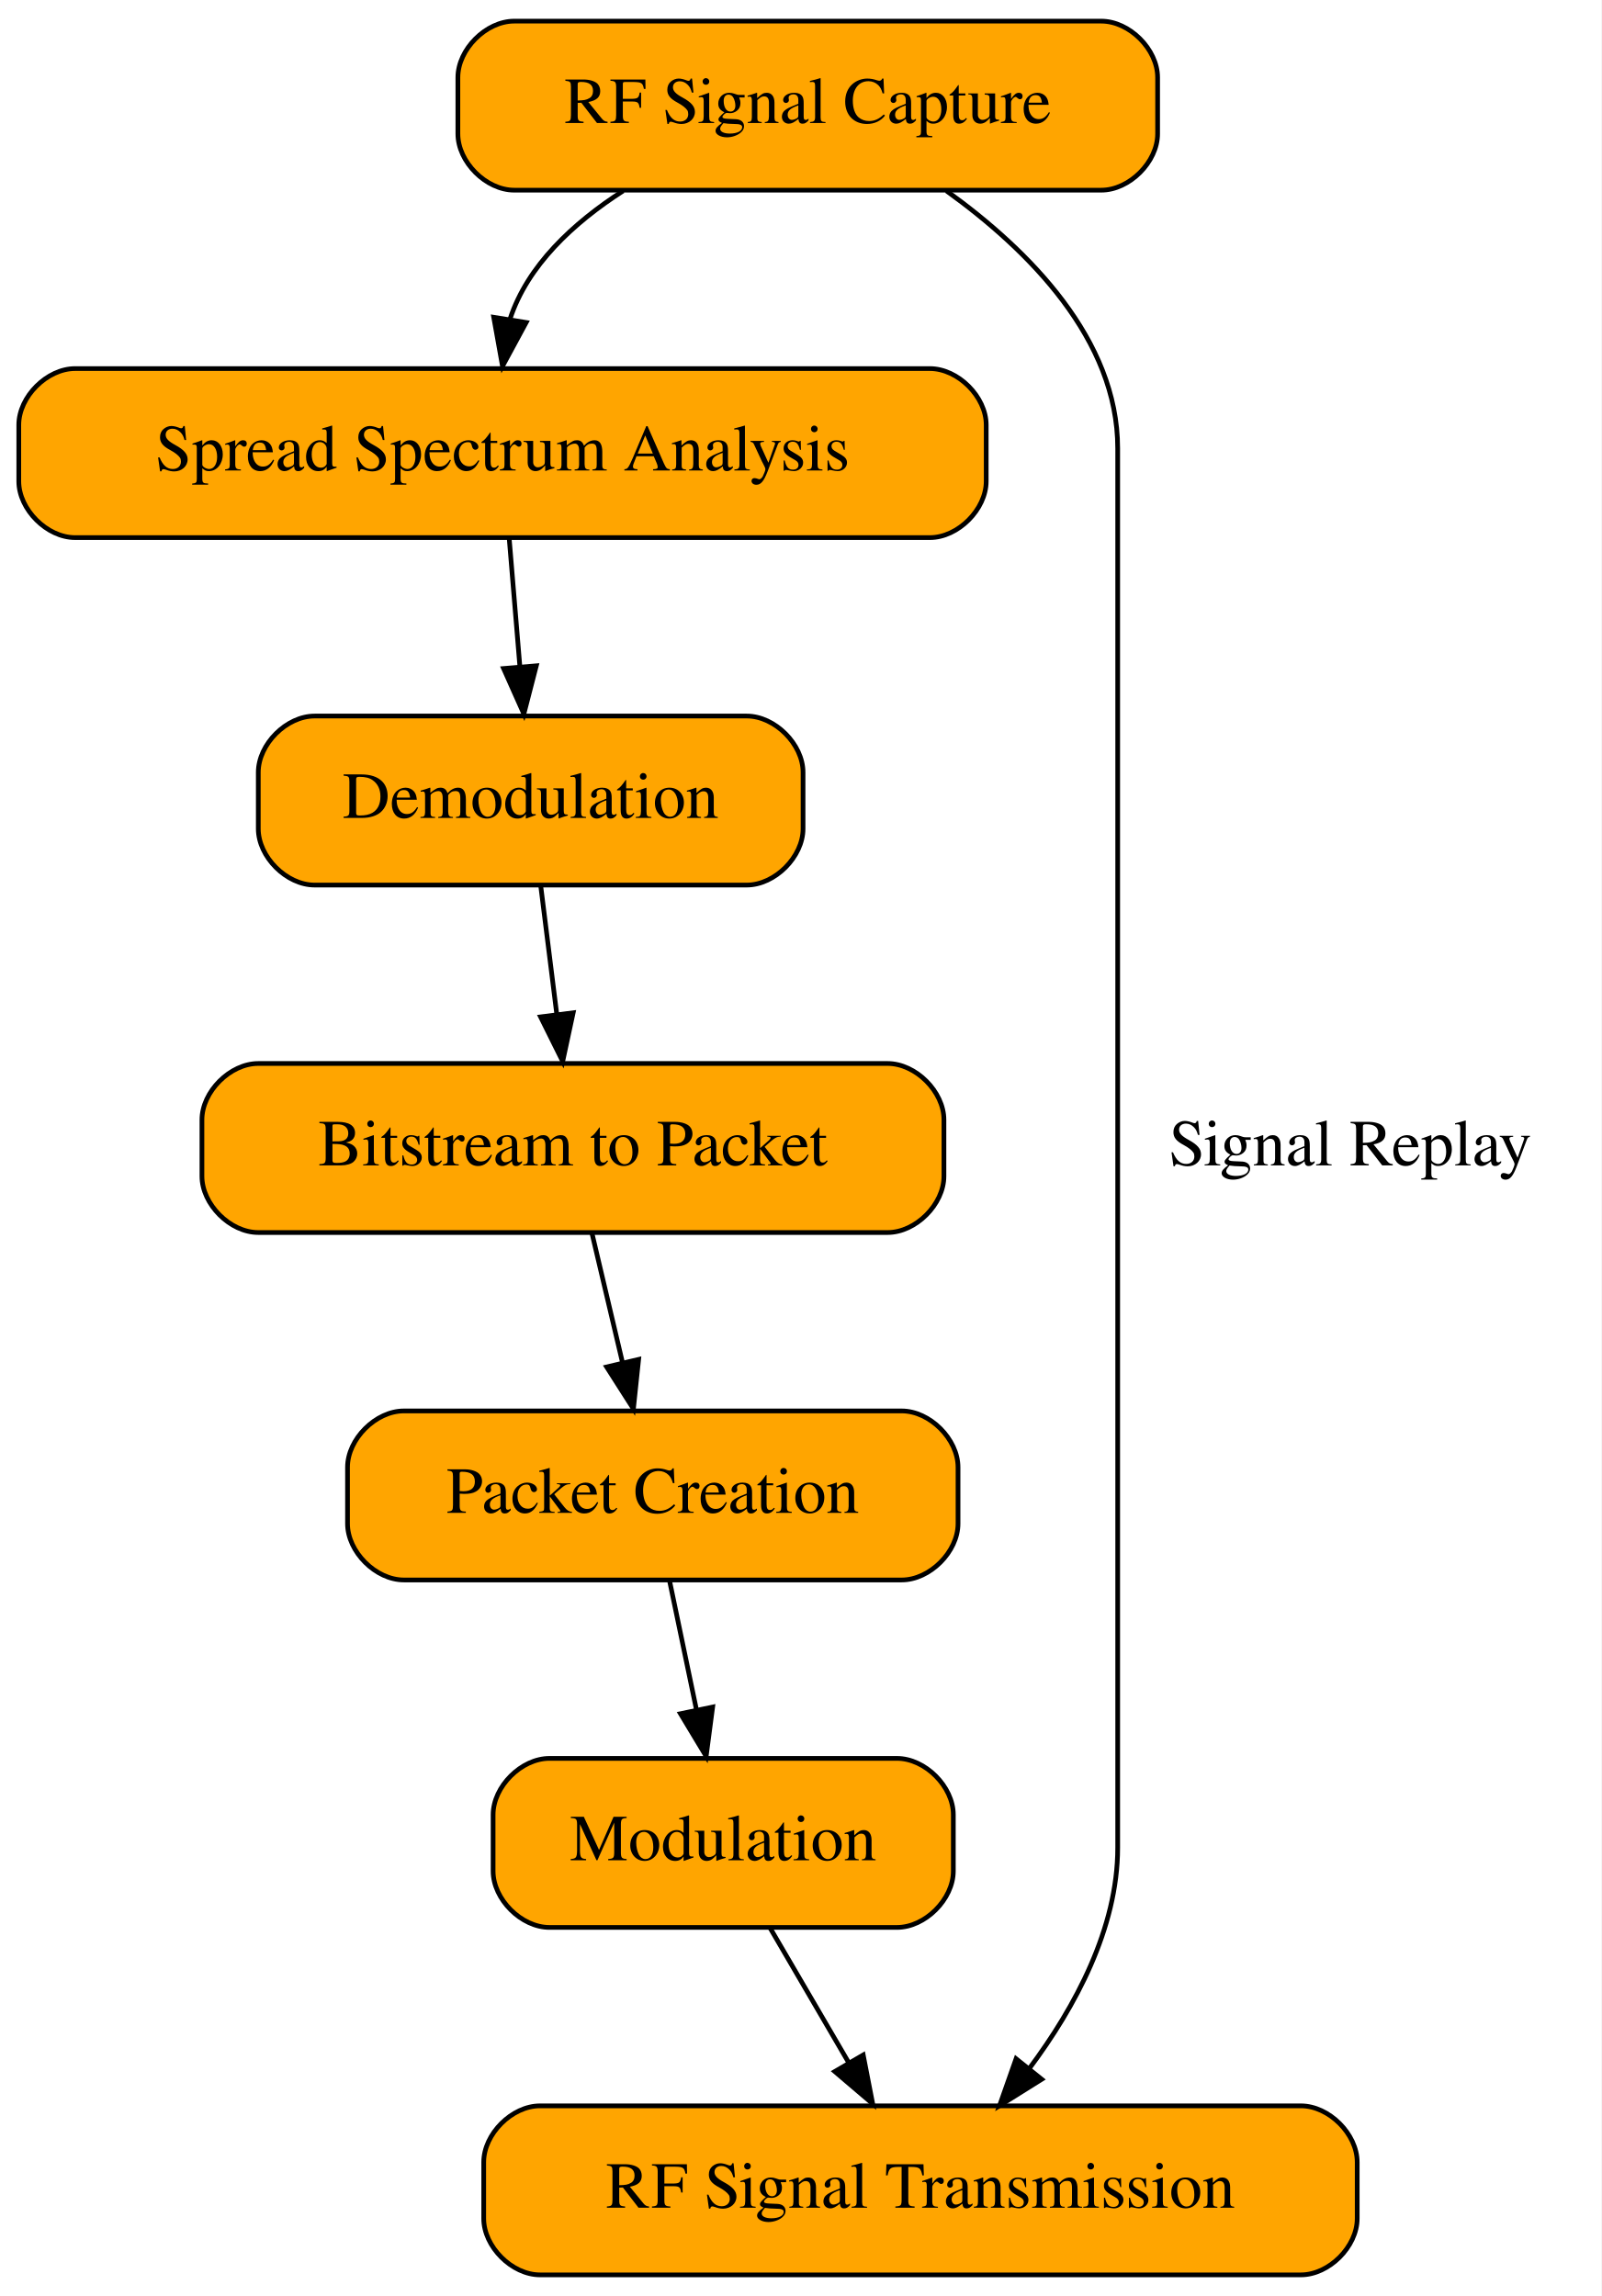
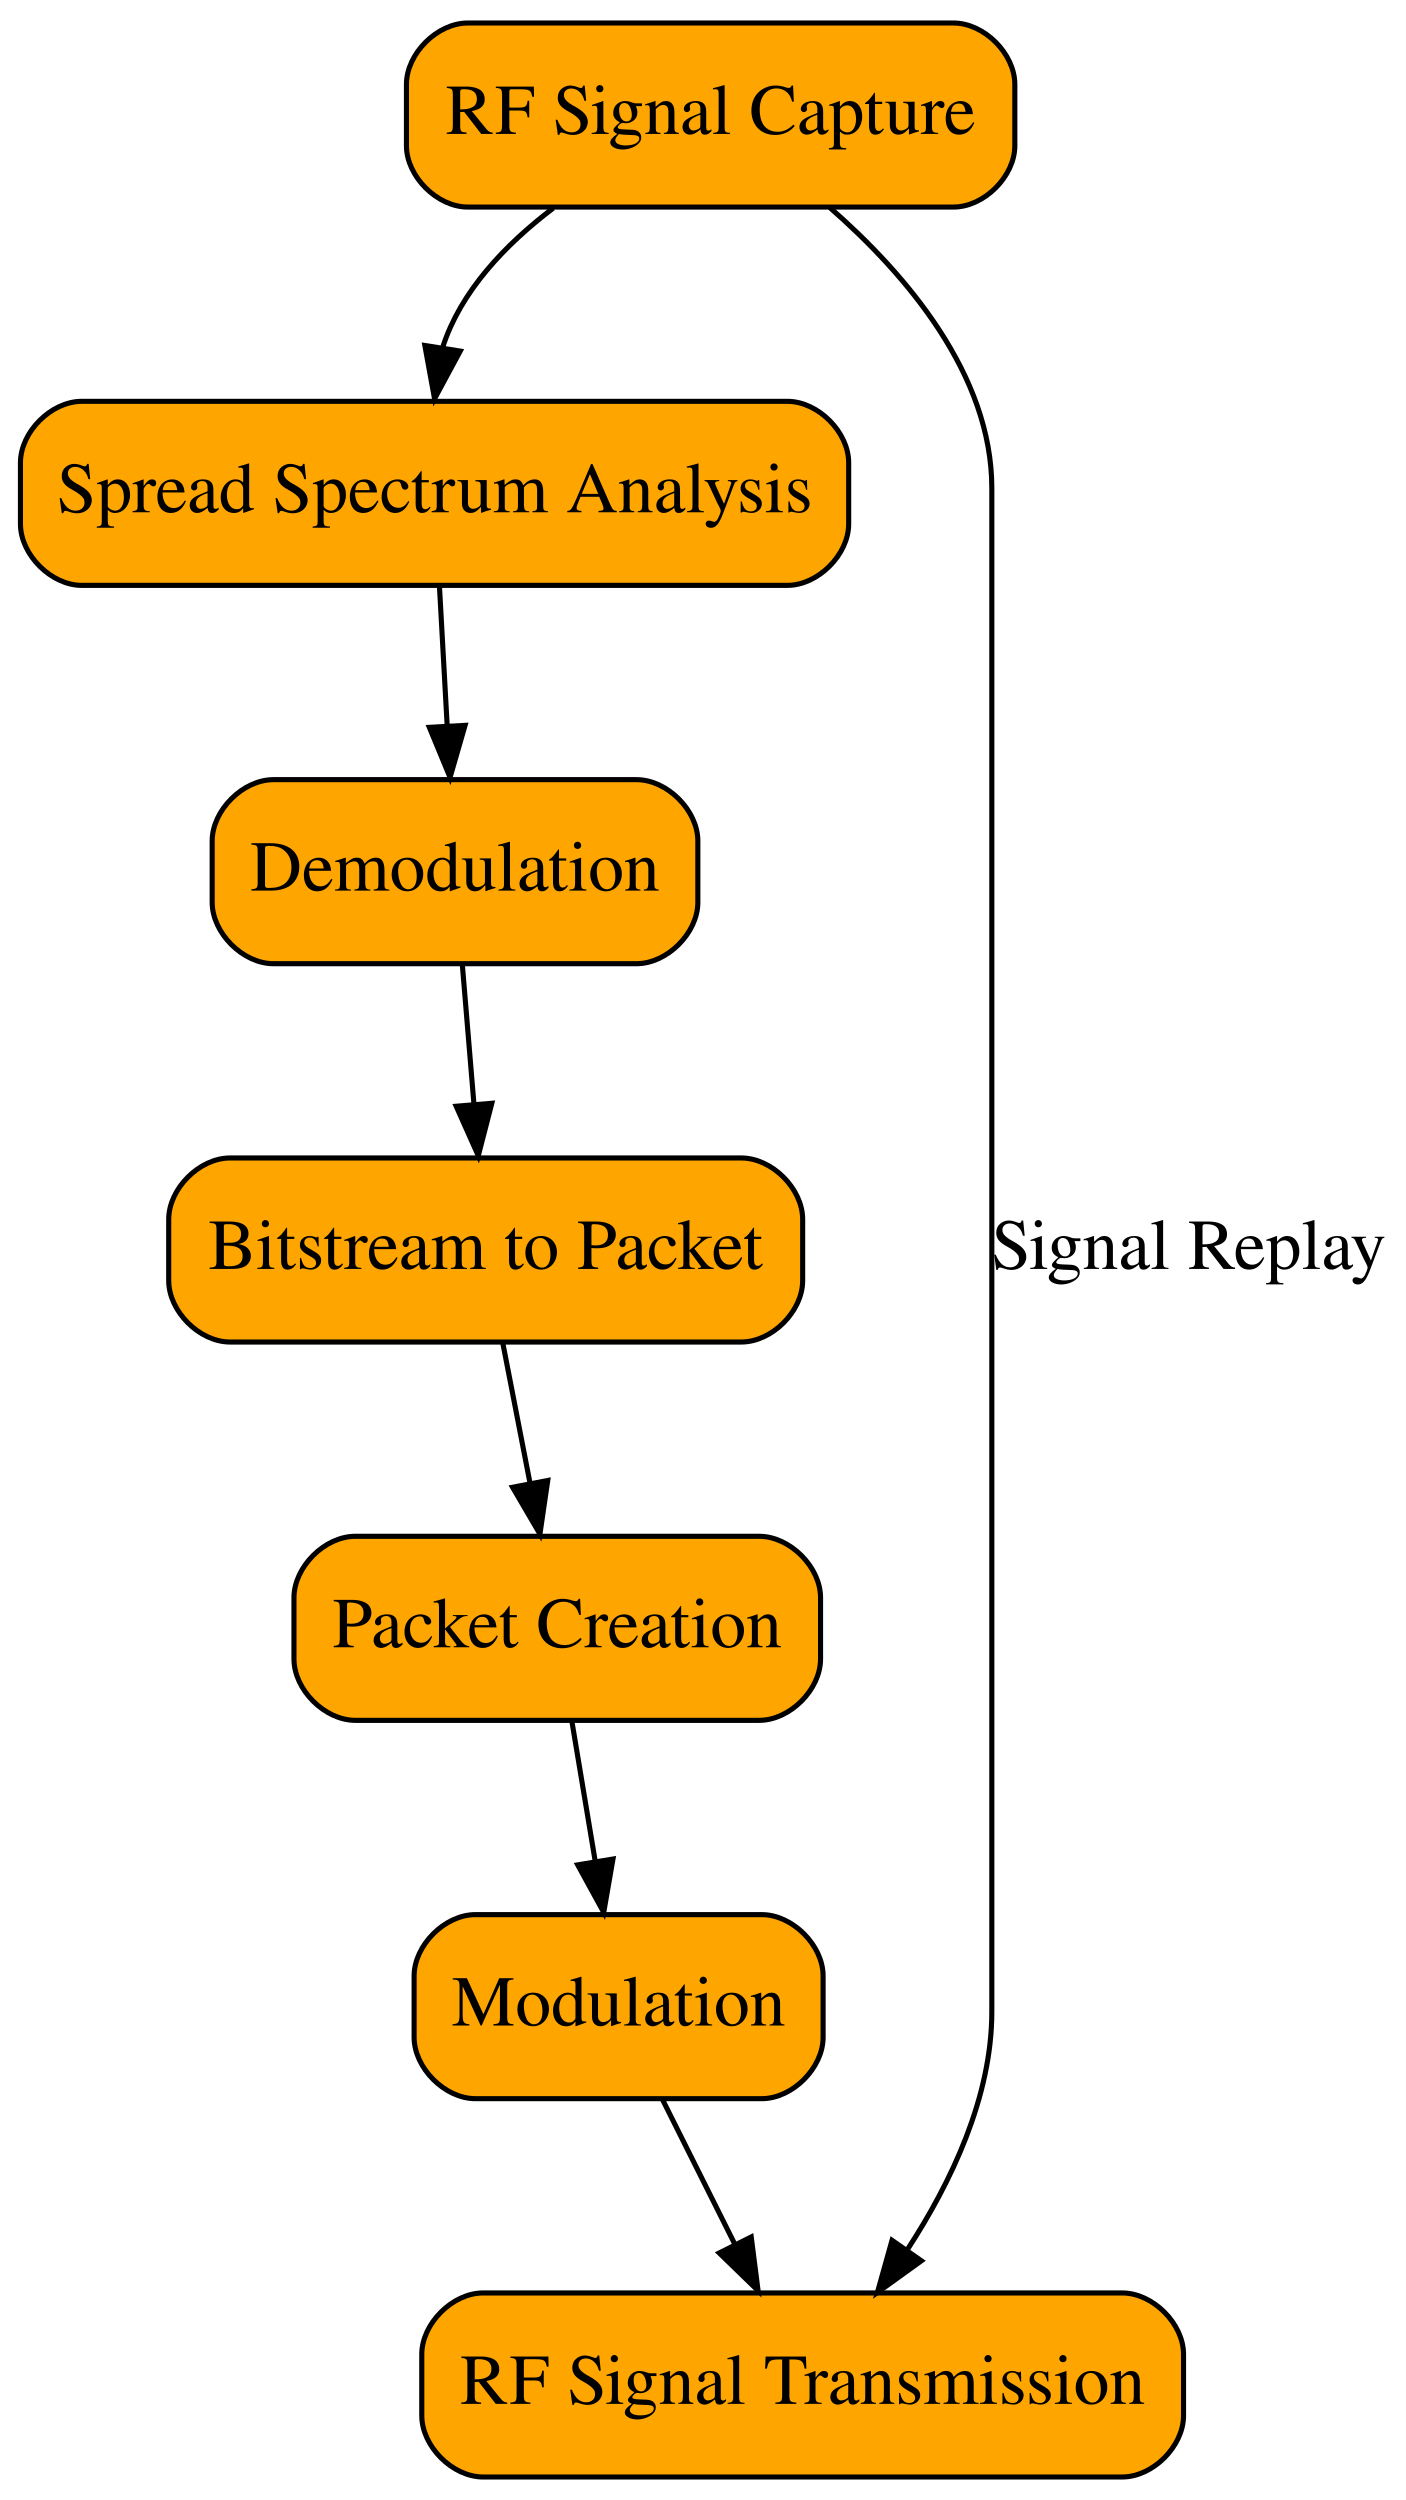
- <svg xmlns="http://www.w3.org/2000/svg" width="341pt" height="489pt" viewBox="0.00 0.00 341.00 489.00">
+ <svg xmlns="http://www.w3.org/2000/svg" width="275pt" height="489pt" viewBox="0.00 0.00 275.00 489.00">
  <g id="graph0" class="graph" transform="scale(1 1) rotate(0) translate(4 485)">
-     <polygon fill="white" stroke="transparent" points="-4,4 -4,-485 337,-485 337,4 -4,4" />
+     <polygon fill="white" stroke="transparent" points="-4,4 -4,-485 271,-485 271,4 -4,4" />
    <g id="node1" class="node">
-       <path fill="Orange" stroke="black" d="M105.5,-444.5C105.5,-444.5 230.5,-444.5 230.5,-444.5 236.5,-444.5 242.5,-450.5 242.5,-456.5 242.5,-456.5 242.5,-468.5 242.5,-468.5 242.5,-474.5 236.5,-480.5 230.5,-480.5 230.5,-480.5 105.5,-480.5 105.5,-480.5 99.5,-480.5 93.5,-474.5 93.5,-468.5 93.5,-468.5 93.5,-456.5 93.5,-456.5 93.5,-450.5 99.5,-444.5 105.5,-444.5" />
-       <text text-anchor="middle" x="168" y="-458.8" font-family="Times,serif" font-size="14.00">RF Signal Capture</text>
+       <path fill="Orange" stroke="black" d="M87.5,-444.5C87.5,-444.5 182.5,-444.5 182.5,-444.5 188.5,-444.5 194.5,-450.5 194.5,-456.5 194.5,-456.5 194.5,-468.5 194.5,-468.5 194.5,-474.5 188.5,-480.5 182.5,-480.5 182.5,-480.5 87.5,-480.5 87.5,-480.5 81.5,-480.5 75.5,-474.5 75.5,-468.5 75.5,-468.5 75.5,-456.5 75.5,-456.5 75.5,-450.5 81.5,-444.5 87.5,-444.5" />
+       <text text-anchor="middle" x="135" y="-458.8" font-family="Times,serif" font-size="14.00">RF Signal Capture</text>
    </g>
    <g id="node2" class="node">
-       <path fill="Orange" stroke="black" d="M12,-370.5C12,-370.5 194,-370.5 194,-370.5 200,-370.5 206,-376.5 206,-382.5 206,-382.5 206,-394.5 206,-394.5 206,-400.5 200,-406.5 194,-406.5 194,-406.5 12,-406.5 12,-406.5 6,-406.5 0,-400.5 0,-394.5 0,-394.5 0,-382.5 0,-382.5 0,-376.5 6,-370.5 12,-370.5" />
-       <text text-anchor="middle" x="103" y="-384.8" font-family="Times,serif" font-size="14.00">Spread Spectrum Analysis</text>
+       <path fill="Orange" stroke="black" d="M12,-370.5C12,-370.5 150,-370.5 150,-370.5 156,-370.5 162,-376.5 162,-382.5 162,-382.5 162,-394.5 162,-394.5 162,-400.5 156,-406.5 150,-406.5 150,-406.5 12,-406.5 12,-406.5 6,-406.5 0,-400.5 0,-394.5 0,-394.5 0,-382.5 0,-382.5 0,-376.5 6,-370.5 12,-370.5" />
+       <text text-anchor="middle" x="81" y="-384.8" font-family="Times,serif" font-size="14.00">Spread Spectrum Analysis</text>
    </g>
    <g id="edge1" class="edge">
-       <path fill="none" stroke="black" d="M128.69,-444.35C118,-437.47 108.33,-428.43 104.61,-417.08" />
-       <polygon fill="black" stroke="black" points="108.04,-416.32 103,-407 101.13,-417.43 108.04,-416.32" />
+       <path fill="none" stroke="black" d="M104.21,-444.29C94.83,-437.17 86.08,-428 82.59,-417.06" />
+       <polygon fill="black" stroke="black" points="86.02,-416.33 81,-407 79.1,-417.42 86.02,-416.33" />
    </g>
    <g id="node7" class="node">
-       <path fill="Orange" stroke="black" d="M111,-0.5C111,-0.5 273,-0.5 273,-0.5 279,-0.5 285,-6.5 285,-12.5 285,-12.5 285,-24.5 285,-24.5 285,-30.5 279,-36.5 273,-36.5 273,-36.5 111,-36.5 111,-36.5 105,-36.5 99,-30.5 99,-24.5 99,-24.5 99,-12.5 99,-12.5 99,-6.5 105,-0.5 111,-0.5" />
-       <text text-anchor="middle" x="192" y="-14.8" font-family="Times,serif" font-size="14.00">RF Signal Transmission</text>
+       <path fill="Orange" stroke="black" d="M90.5,-0.5C90.5,-0.5 215.5,-0.5 215.5,-0.5 221.5,-0.5 227.5,-6.5 227.5,-12.5 227.5,-12.5 227.5,-24.5 227.5,-24.5 227.5,-30.5 221.5,-36.5 215.5,-36.5 215.5,-36.5 90.5,-36.5 90.5,-36.5 84.5,-36.5 78.5,-30.5 78.5,-24.5 78.5,-24.5 78.5,-12.5 78.5,-12.5 78.5,-6.5 84.5,-0.5 90.5,-0.5" />
+       <text text-anchor="middle" x="153" y="-14.8" font-family="Times,serif" font-size="14.00">RF Signal Transmission</text>
    </g>
    <g id="edge7" class="edge">
-       <path fill="none" stroke="black" d="M197.53,-444.35C215.1,-431.72 234,-412.73 234,-389.5 234,-389.5 234,-389.5 234,-91.5 234,-74.29 224.93,-57.53 215.22,-44.51" />
-       <polygon fill="black" stroke="black" points="217.82,-42.16 208.84,-36.54 212.36,-46.53 217.82,-42.16" />
-       <text text-anchor="middle" x="283.5" y="-236.8" font-family="Times,serif" font-size="14.00">Signal Replay</text>
+       <path fill="none" stroke="black" d="M158.32,-444.39C173.32,-431.27 190,-411.68 190,-389.5 190,-389.5 190,-389.5 190,-91.5 190,-74.83 182.06,-58.15 173.53,-45.05" />
+       <polygon fill="black" stroke="black" points="176.22,-42.79 167.62,-36.59 170.48,-46.79 176.22,-42.79" />
+       <text text-anchor="middle" x="228.5" y="-236.8" font-family="Times,serif" font-size="14.00">Signal Replay</text>
    </g>
    <g id="node3" class="node">
-       <path fill="Orange" stroke="black" d="M63,-296.5C63,-296.5 155,-296.5 155,-296.5 161,-296.5 167,-302.5 167,-308.5 167,-308.5 167,-320.5 167,-320.5 167,-326.5 161,-332.5 155,-332.5 155,-332.5 63,-332.5 63,-332.5 57,-332.5 51,-326.5 51,-320.5 51,-320.5 51,-308.5 51,-308.5 51,-302.5 57,-296.5 63,-296.5" />
-       <text text-anchor="middle" x="109" y="-310.8" font-family="Times,serif" font-size="14.00">Demodulation</text>
+       <path fill="Orange" stroke="black" d="M49.5,-296.5C49.5,-296.5 120.5,-296.5 120.5,-296.5 126.5,-296.5 132.5,-302.5 132.5,-308.5 132.5,-308.5 132.5,-320.5 132.5,-320.5 132.5,-326.5 126.5,-332.5 120.5,-332.5 120.5,-332.5 49.5,-332.5 49.5,-332.5 43.5,-332.5 37.5,-326.5 37.5,-320.5 37.5,-320.5 37.5,-308.5 37.5,-308.5 37.5,-302.5 43.5,-296.5 49.5,-296.5" />
+       <text text-anchor="middle" x="85" y="-310.8" font-family="Times,serif" font-size="14.00">Demodulation</text>
    </g>
    <g id="edge2" class="edge">
-       <path fill="none" stroke="black" d="M104.42,-370.44C105.1,-362.31 105.93,-352.38 106.69,-343.2" />
-       <polygon fill="black" stroke="black" points="110.2,-343.2 107.55,-332.94 103.23,-342.62 110.2,-343.2" />
+       <path fill="none" stroke="black" d="M81.95,-370.44C82.4,-362.31 82.95,-352.38 83.46,-343.2" />
+       <polygon fill="black" stroke="black" points="86.97,-343.12 84.03,-332.94 79.98,-342.73 86.97,-343.12" />
    </g>
    <g id="node4" class="node">
-       <path fill="Orange" stroke="black" d="M51,-222.5C51,-222.5 185,-222.5 185,-222.5 191,-222.5 197,-228.5 197,-234.5 197,-234.5 197,-246.5 197,-246.5 197,-252.5 191,-258.5 185,-258.5 185,-258.5 51,-258.5 51,-258.5 45,-258.5 39,-252.5 39,-246.5 39,-246.5 39,-234.5 39,-234.5 39,-228.5 45,-222.5 51,-222.5" />
-       <text text-anchor="middle" x="118" y="-236.8" font-family="Times,serif" font-size="14.00">Bitstream to Packet</text>
+       <path fill="Orange" stroke="black" d="M41,-222.5C41,-222.5 141,-222.5 141,-222.5 147,-222.5 153,-228.5 153,-234.5 153,-234.5 153,-246.5 153,-246.5 153,-252.5 147,-258.5 141,-258.5 141,-258.5 41,-258.5 41,-258.5 35,-258.5 29,-252.5 29,-246.5 29,-246.5 29,-234.5 29,-234.5 29,-228.5 35,-222.5 41,-222.5" />
+       <text text-anchor="middle" x="91" y="-236.8" font-family="Times,serif" font-size="14.00">Bitstream to Packet</text>
    </g>
    <g id="edge3" class="edge">
-       <path fill="none" stroke="black" d="M111.13,-296.44C112.16,-288.22 113.42,-278.16 114.57,-268.91" />
-       <polygon fill="black" stroke="black" points="118.05,-269.3 115.82,-258.94 111.11,-268.43 118.05,-269.3" />
+       <path fill="none" stroke="black" d="M86.42,-296.44C87.1,-288.31 87.93,-278.38 88.69,-269.2" />
+       <polygon fill="black" stroke="black" points="92.2,-269.2 89.55,-258.94 85.23,-268.62 92.2,-269.2" />
    </g>
    <g id="node5" class="node">
-       <path fill="Orange" stroke="black" d="M82,-148.5C82,-148.5 188,-148.5 188,-148.5 194,-148.5 200,-154.5 200,-160.5 200,-160.5 200,-172.5 200,-172.5 200,-178.5 194,-184.5 188,-184.5 188,-184.5 82,-184.5 82,-184.5 76,-184.5 70,-178.5 70,-172.5 70,-172.5 70,-160.5 70,-160.5 70,-154.5 76,-148.5 82,-148.5" />
-       <text text-anchor="middle" x="135" y="-162.8" font-family="Times,serif" font-size="14.00">Packet Creation</text>
+       <path fill="Orange" stroke="black" d="M65.5,-148.5C65.5,-148.5 144.5,-148.5 144.5,-148.5 150.5,-148.5 156.5,-154.5 156.5,-160.5 156.5,-160.5 156.5,-172.5 156.5,-172.5 156.5,-178.5 150.5,-184.5 144.5,-184.5 144.5,-184.5 65.5,-184.5 65.5,-184.5 59.5,-184.5 53.5,-178.5 53.5,-172.5 53.5,-172.5 53.5,-160.5 53.5,-160.5 53.5,-154.5 59.5,-148.5 65.5,-148.5" />
+       <text text-anchor="middle" x="105" y="-162.8" font-family="Times,serif" font-size="14.00">Packet Creation</text>
    </g>
    <g id="edge4" class="edge">
-       <path fill="none" stroke="black" d="M122.03,-222.44C123.97,-214.22 126.34,-204.16 128.53,-194.91" />
-       <polygon fill="black" stroke="black" points="131.99,-195.48 130.88,-184.94 125.18,-193.87 131.99,-195.48" />
+       <path fill="none" stroke="black" d="M94.32,-222.44C95.92,-214.22 97.87,-204.16 99.67,-194.91" />
+       <polygon fill="black" stroke="black" points="103.14,-195.42 101.61,-184.94 96.26,-194.09 103.14,-195.42" />
    </g>
    <g id="node6" class="node">
-       <path fill="Orange" stroke="black" d="M113,-74.5C113,-74.5 187,-74.5 187,-74.5 193,-74.5 199,-80.5 199,-86.5 199,-86.5 199,-98.5 199,-98.5 199,-104.5 193,-110.5 187,-110.5 187,-110.5 113,-110.5 113,-110.5 107,-110.5 101,-104.5 101,-98.5 101,-98.5 101,-86.5 101,-86.5 101,-80.5 107,-74.5 113,-74.5" />
-       <text text-anchor="middle" x="150" y="-88.8" font-family="Times,serif" font-size="14.00">Modulation</text>
+       <path fill="Orange" stroke="black" d="M89,-74.5C89,-74.5 145,-74.5 145,-74.5 151,-74.5 157,-80.5 157,-86.5 157,-86.5 157,-98.5 157,-98.5 157,-104.5 151,-110.5 145,-110.5 145,-110.5 89,-110.5 89,-110.5 83,-110.5 77,-104.5 77,-98.5 77,-98.5 77,-86.5 77,-86.5 77,-80.5 83,-74.5 89,-74.5" />
+       <text text-anchor="middle" x="117" y="-88.8" font-family="Times,serif" font-size="14.00">Modulation</text>
    </g>
    <g id="edge5" class="edge">
-       <path fill="none" stroke="black" d="M138.55,-148.44C140.27,-140.22 142.36,-130.16 144.29,-120.91" />
-       <polygon fill="black" stroke="black" points="147.75,-121.44 146.37,-110.94 140.9,-120.02 147.75,-121.44" />
+       <path fill="none" stroke="black" d="M107.84,-148.44C109.21,-140.22 110.89,-130.16 112.43,-120.91" />
+       <polygon fill="black" stroke="black" points="115.9,-121.38 114.09,-110.94 109,-120.23 115.9,-121.38" />
    </g>
    <g id="edge6" class="edge">
-       <path fill="none" stroke="black" d="M159.95,-74.44C164.95,-65.87 171.12,-55.29 176.71,-45.72" />
-       <polygon fill="black" stroke="black" points="179.81,-47.34 181.83,-36.94 173.76,-43.81 179.81,-47.34" />
+       <path fill="none" stroke="black" d="M125.53,-74.44C129.77,-65.95 135,-55.51 139.74,-46.01" />
+       <polygon fill="black" stroke="black" points="142.94,-47.45 144.28,-36.94 136.68,-44.32 142.94,-47.45" />
    </g>
  </g>
</svg>
